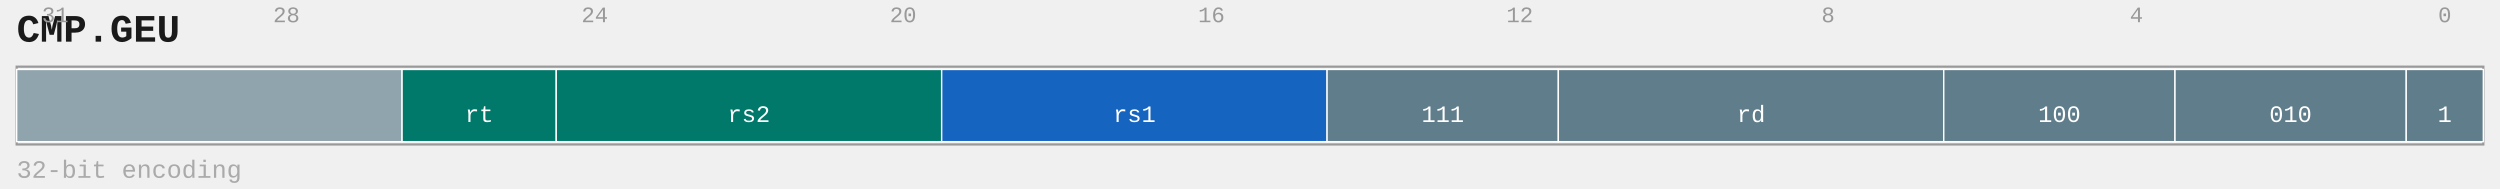
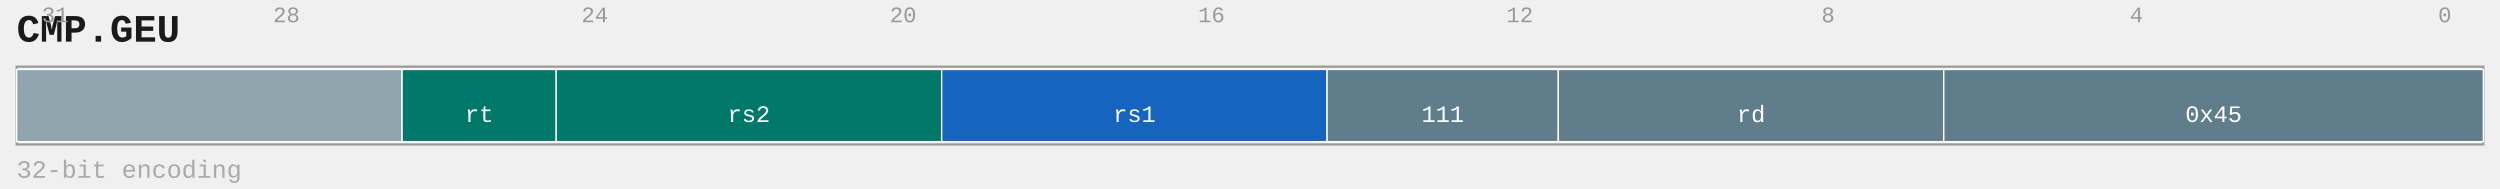
<svg xmlns="http://www.w3.org/2000/svg" viewBox="0 0 900 68" width="900" height="68">
  <defs>
    <style>
      text { font-family: 'Courier New', monospace; }
    </style>
  </defs>
  <text x="6" y="15" font-family="Helvetica Neue,Arial,sans-serif" font-weight="bold" font-size="14" fill="#1a1a1a">CMP.GEU</text>
  <text x="19.88" y="8" text-anchor="middle" font-size="8" fill="#999999">31</text>
  <text x="103.12" y="8" text-anchor="middle" font-size="8" fill="#999999">28</text>
  <text x="214.12" y="8" text-anchor="middle" font-size="8" fill="#999999">24</text>
  <text x="325.12" y="8" text-anchor="middle" font-size="8" fill="#999999">20</text>
  <text x="436.12" y="8" text-anchor="middle" font-size="8" fill="#999999">16</text>
  <text x="547.12" y="8" text-anchor="middle" font-size="8" fill="#999999">12</text>
  <text x="658.12" y="8" text-anchor="middle" font-size="8" fill="#999999">8</text>
  <text x="769.12" y="8" text-anchor="middle" font-size="8" fill="#999999">4</text>
  <text x="880.12" y="8" text-anchor="middle" font-size="8" fill="#999999">0</text>
  <rect x="6" y="24" width="888.00" height="28" fill="none" stroke="#999999" stroke-width="0.8" />
  <rect x="6.000" y="25" width="138.750" height="26" fill="#90A4AE" stroke="white" stroke-width="0.5" />
  <rect x="144.750" y="25" width="55.500" height="26" fill="#00796B" stroke="white" stroke-width="0.5" />
  <text x="172.5" y="41.5" text-anchor="middle" dominant-baseline="middle" font-size="8.5" fill="white" pointer-events="none">rt</text>
  <rect x="200.250" y="25" width="138.750" height="26" fill="#00796B" stroke="white" stroke-width="0.5" />
  <text x="269.6" y="41.5" text-anchor="middle" dominant-baseline="middle" font-size="8.5" fill="white" pointer-events="none">rs2</text>
  <rect x="339.000" y="25" width="138.750" height="26" fill="#1565C0" stroke="white" stroke-width="0.5" />
  <text x="408.4" y="41.5" text-anchor="middle" dominant-baseline="middle" font-size="8.5" fill="white" pointer-events="none">rs1</text>
  <rect x="477.750" y="25" width="83.250" height="26" fill="#607D8B" stroke="white" stroke-width="0.5" />
  <text x="519.4" y="41.5" text-anchor="middle" dominant-baseline="middle" font-size="8.5" fill="white" pointer-events="none">111</text>
  <rect x="561.000" y="25" width="138.750" height="26" fill="#607D8B" stroke="white" stroke-width="0.5" />
  <text x="630.4" y="41.5" text-anchor="middle" dominant-baseline="middle" font-size="8.5" fill="white" pointer-events="none">rd</text>
-   <rect x="699.750" y="25" width="83.250" height="26" fill="#607D8B" stroke="white" stroke-width="0.5" />
-   <text x="741.4" y="41.5" text-anchor="middle" dominant-baseline="middle" font-size="8.5" fill="white" pointer-events="none">100</text>
-   <rect x="783.000" y="25" width="83.250" height="26" fill="#607D8B" stroke="white" stroke-width="0.5" />
-   <text x="824.6" y="41.5" text-anchor="middle" dominant-baseline="middle" font-size="8.5" fill="white" pointer-events="none">010</text>
-   <rect x="866.250" y="25" width="27.750" height="26" fill="#607D8B" stroke="white" stroke-width="0.5" />
-   <text x="880.1" y="41.5" text-anchor="middle" dominant-baseline="middle" font-size="8.5" fill="white" pointer-events="none">1</text>
+   <rect x="699.750" y="25" width="194.250" height="26" fill="#607D8B" stroke="white" stroke-width="0.5" />
+   <text x="796.9" y="41.5" text-anchor="middle" dominant-baseline="middle" font-size="8.5" fill="white" pointer-events="none">0x45</text>
  <text x="6" y="64" font-size="9" fill="#aaaaaa" font-family="Helvetica Neue,Arial,sans-serif">32-bit encoding</text>
</svg>
